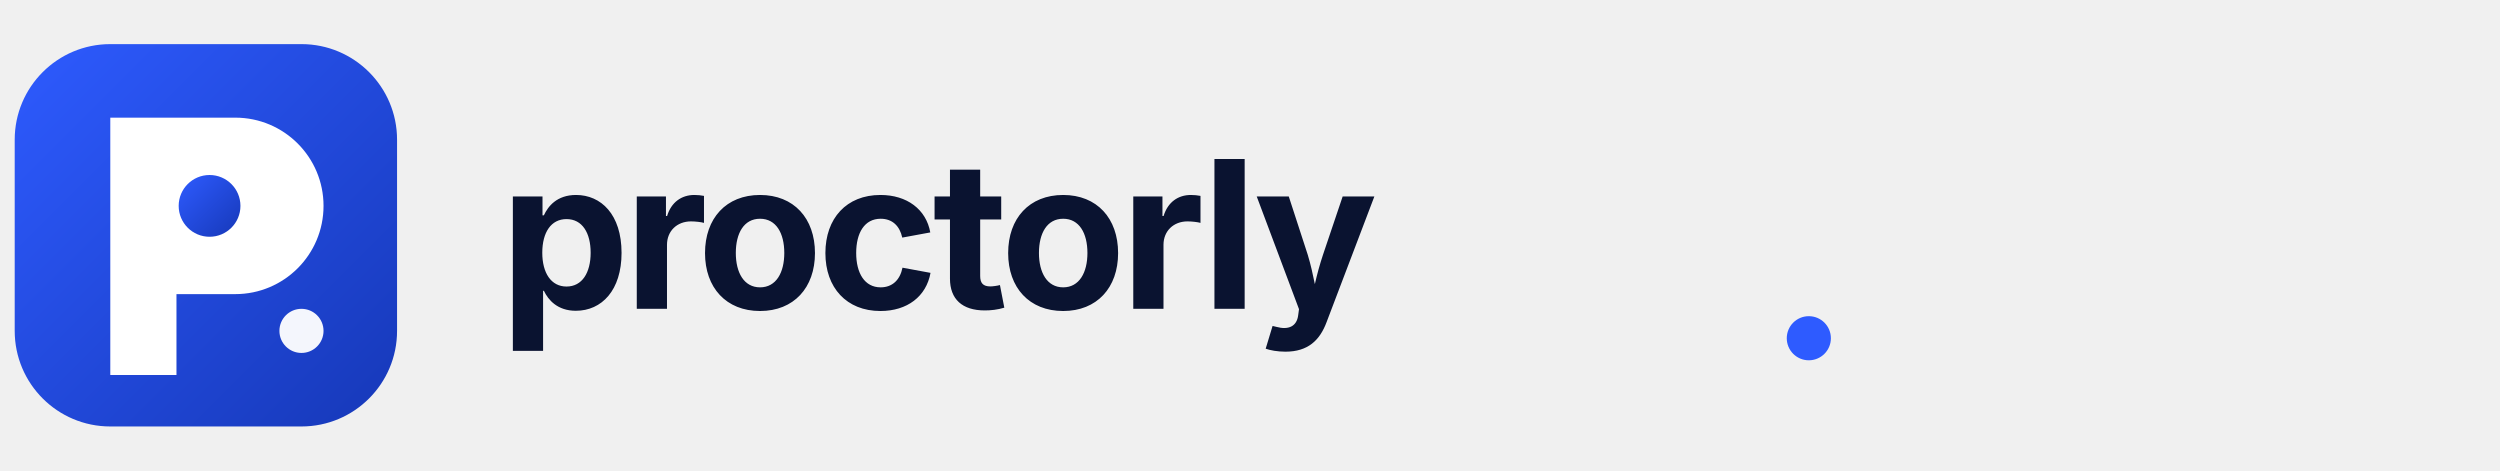
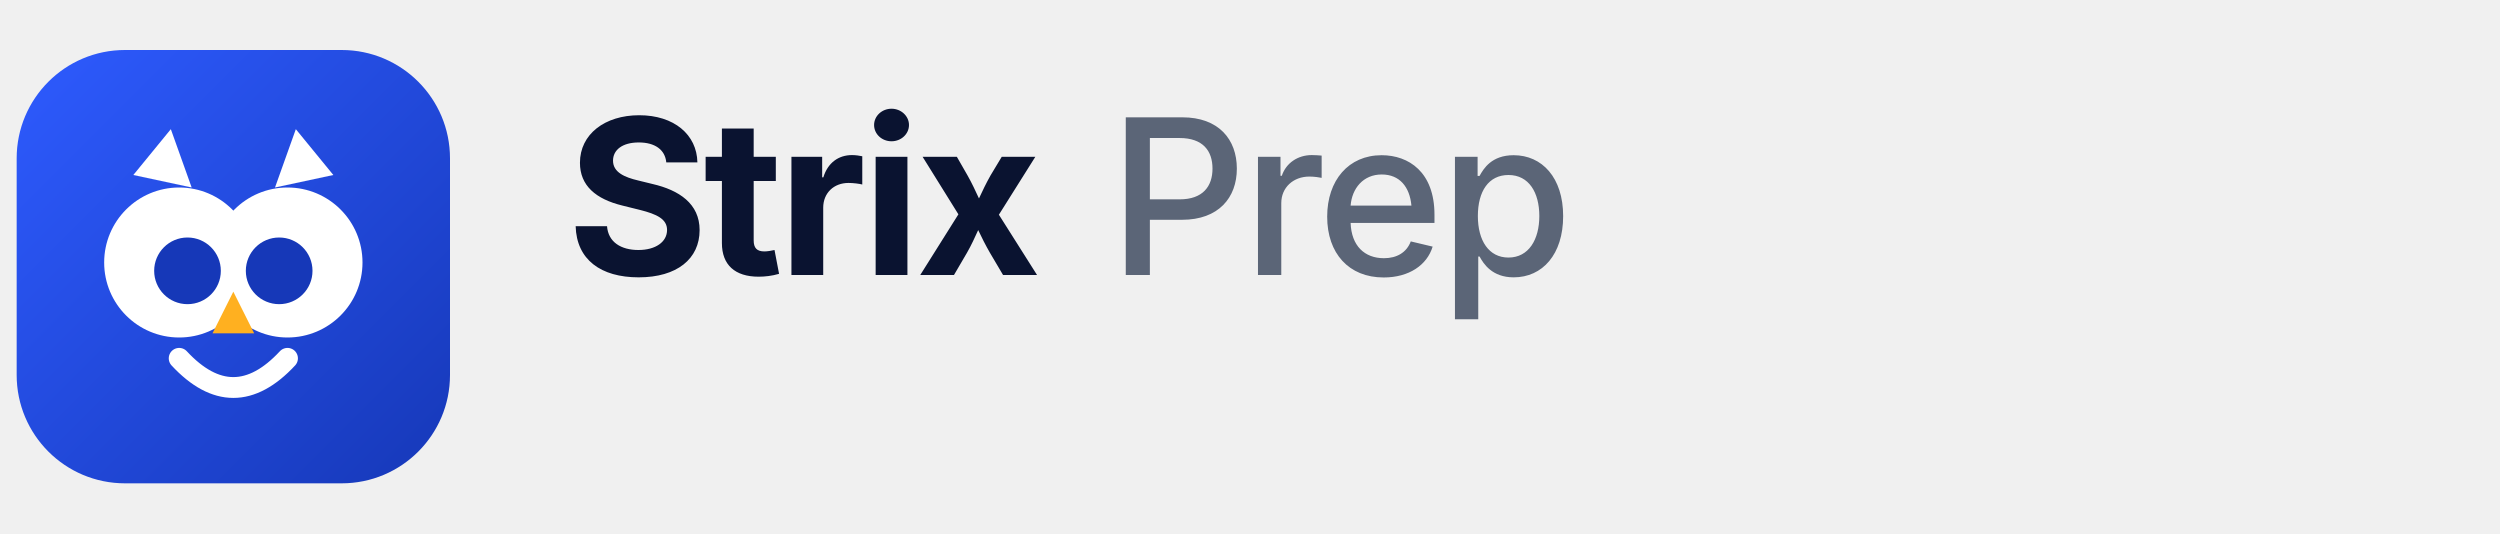
- <svg xmlns="http://www.w3.org/2000/svg" viewBox="0 0 340 64" role="img" aria-label="Proctorly">
+ <svg xmlns="http://www.w3.org/2000/svg" viewBox="0 0 300 64" role="img" aria-label="Strix Prep">
  <defs>
-     <linearGradient id="markGrad" x1="0" y1="0" x2="1" y2="1">
+     <linearGradient id="sx-bg" x1="0" y1="0" x2="1" y2="1">
      <stop offset="0" stop-color="#2E5BFF" />
      <stop offset="1" stop-color="#1638B8" />
    </linearGradient>
  </defs>
  <g transform="translate(2, 6)">
-     <rect x="0" y="0" width="52" height="52" rx="13" fill="url(#markGrad)" />
-     <path d="M 13 10              L 30 10              A 12 12 0 0 1 30 34              L 22 34              L 22 45              L 13 45              Z" fill="#FFFFFF" />
-     <circle cx="26.5" cy="22" r="4.2" fill="url(#markGrad)" />
-     <circle cx="39" cy="39" r="3" fill="#FFFFFF" opacity="0.95" />
+     <rect x="0" y="0" width="52" height="52" rx="13" fill="url(#sx-bg)" />
+     <path d="M14 15 L18.5 9.5 L21 16.5 Z" fill="#fff" />
+     <path d="M38 15 L33.5 9.5 L31 16.5 Z" fill="#fff" />
+     <circle cx="19.5" cy="25.5" r="9" fill="#fff" />
+     <circle cx="32.5" cy="25.5" r="9" fill="#fff" />
+     <circle cx="20.5" cy="26.5" r="4" fill="#1638B8" />
+     <circle cx="31.5" cy="26.5" r="4" fill="#1638B8" />
+     <path d="M26 29 L23.5 34 L28.5 34 Z" fill="#FFB020" />
+     <path d="M19.5 37 Q26 44 32.5 37" fill="none" stroke="#fff" stroke-width="2.5" stroke-linecap="round" />
  </g>
-   <text x="68" y="42" font-family="-apple-system, 'SF Pro Display', system-ui, sans-serif" font-weight="700" font-size="28" fill="#0A1330" letter-spacing="-0.8">proctorly</text>
-   <circle cx="246" cy="46" r="3" fill="#2E5BFF" />
+   <text x="68" y="33" font-family="-apple-system, 'SF Pro Display', system-ui, sans-serif" font-weight="700" font-size="26" fill="#0A1330" letter-spacing="-0.6">Strix</text>
+   <text x="133" y="33" font-family="-apple-system, 'SF Pro Display', system-ui, sans-serif" font-weight="500" font-size="26" fill="#5B6577" letter-spacing="-0.6">Prep</text>
</svg>
